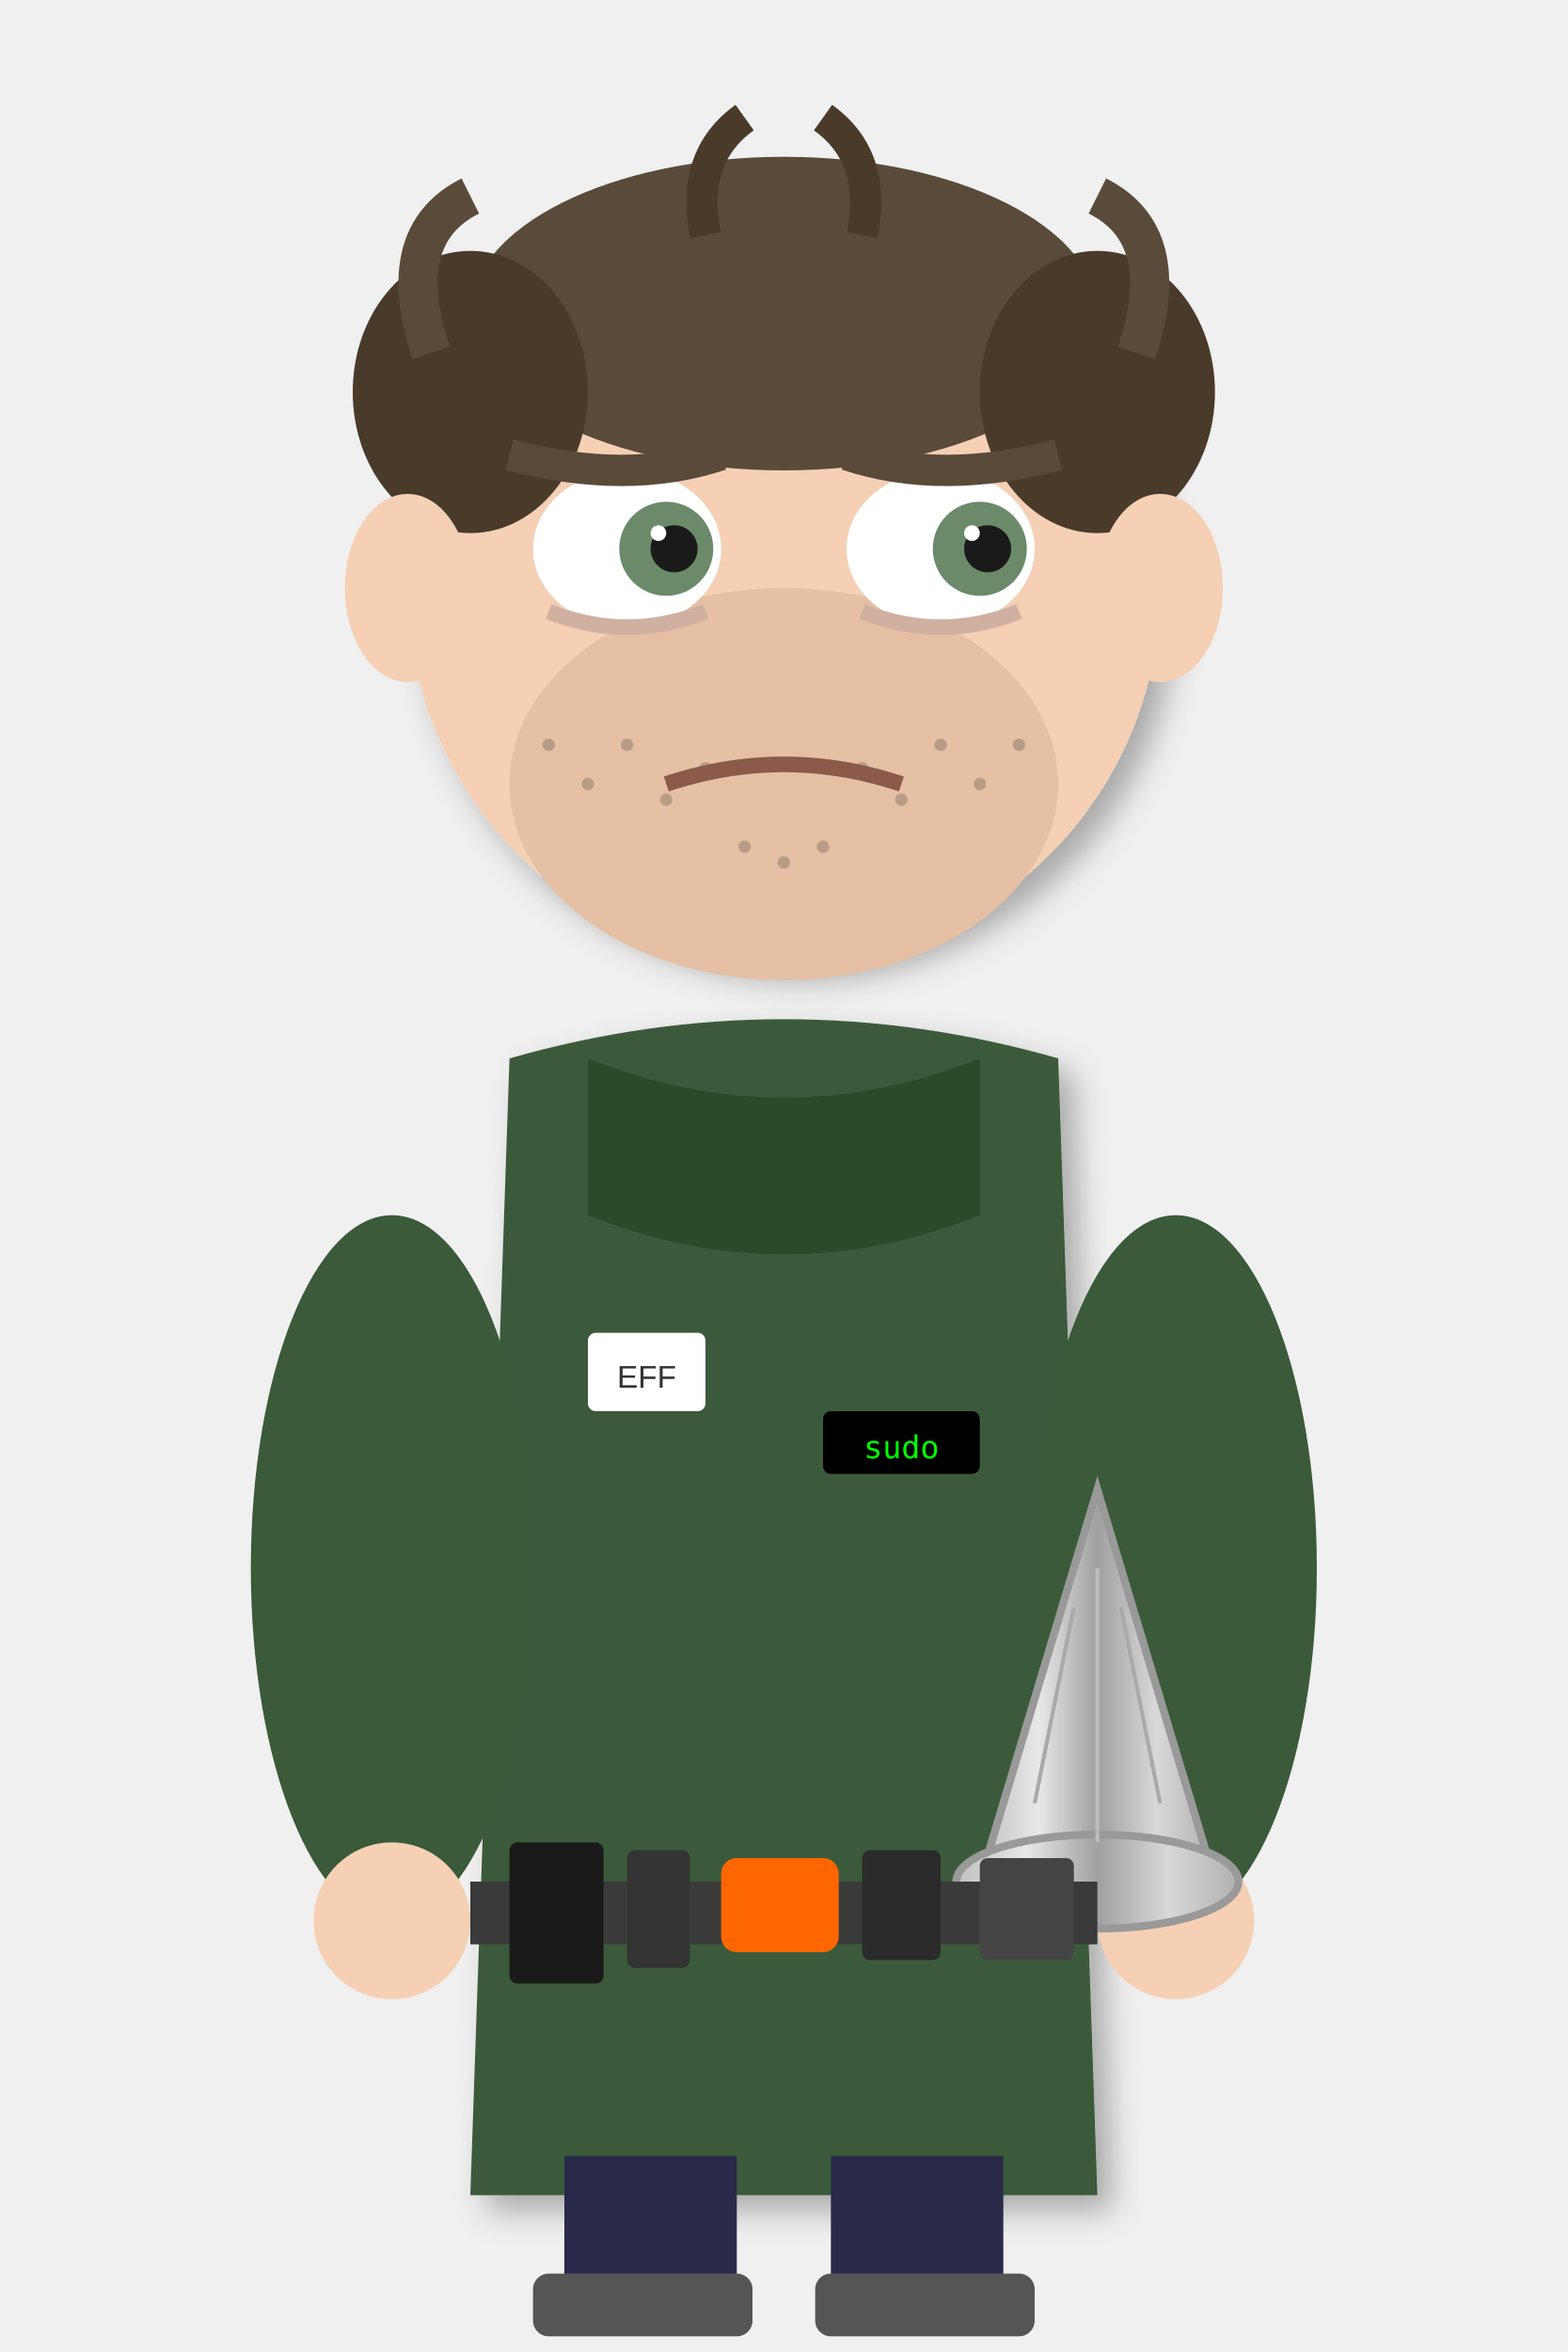
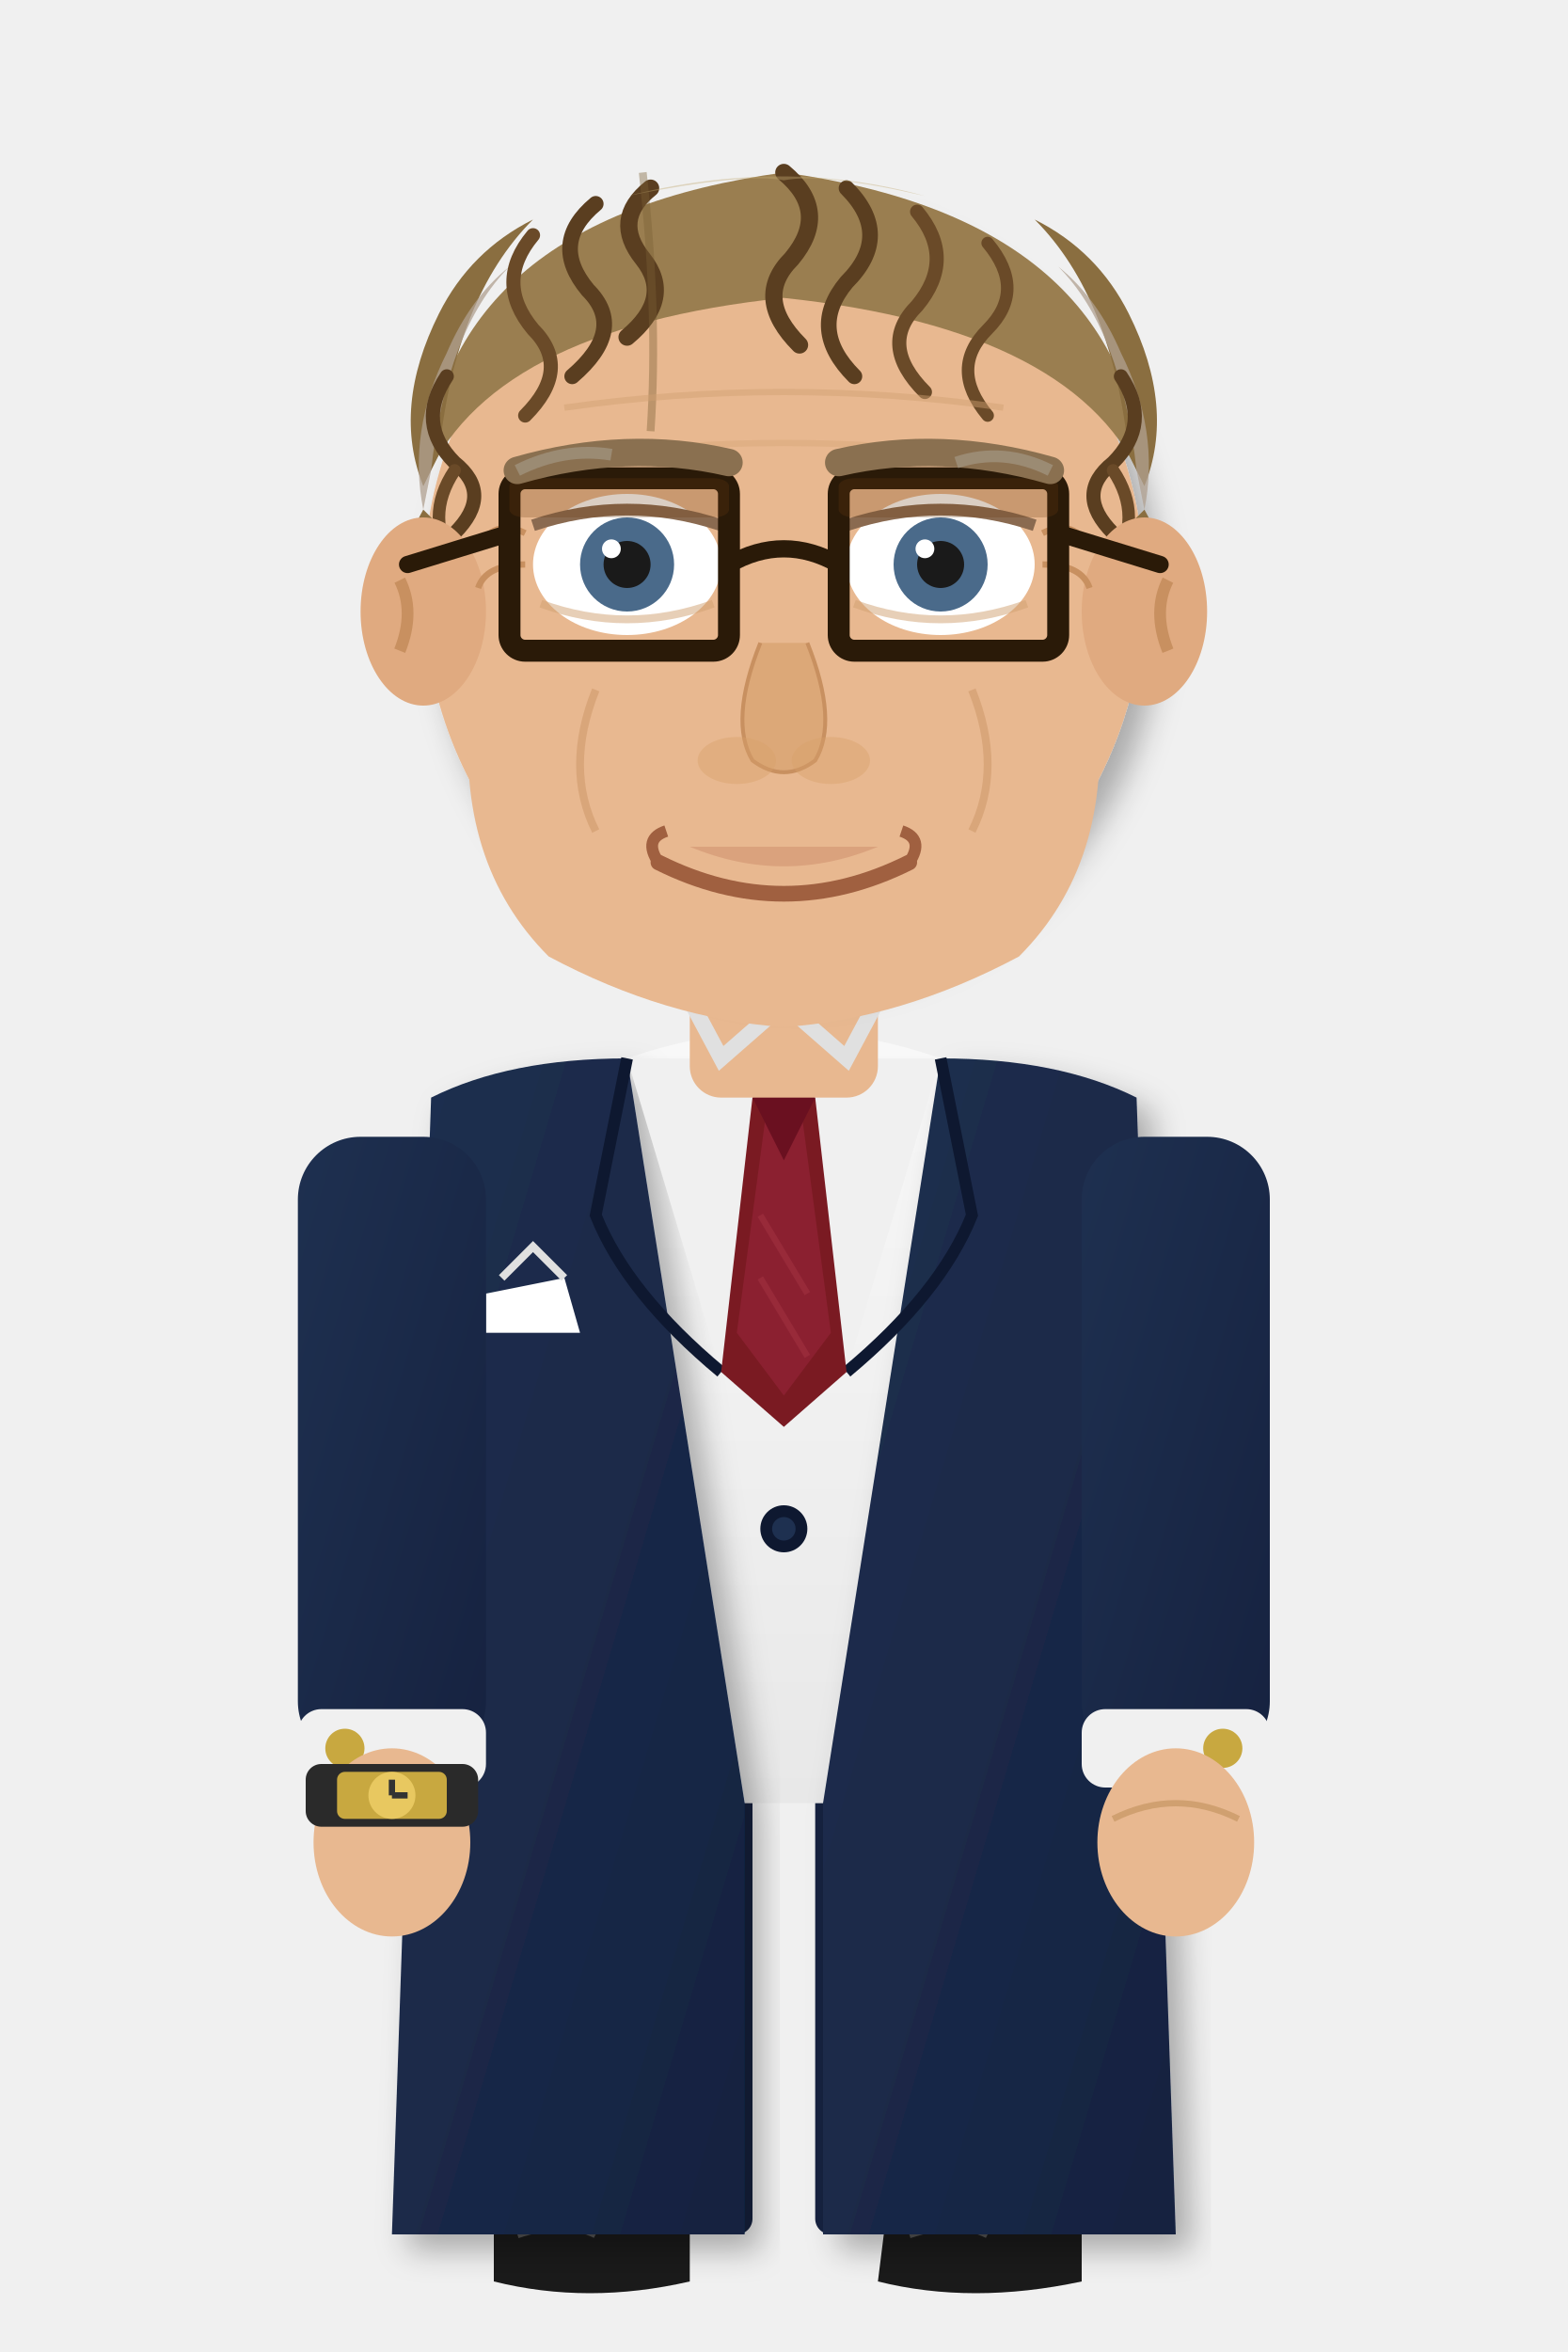
<svg xmlns="http://www.w3.org/2000/svg" viewBox="0 0 200 300">
  <defs>
    <filter id="shadow" x="-10%" y="-10%" width="120%" height="120%">
      <feDropShadow dx="2" dy="2" stdDeviation="2" flood-opacity="0.3" />
    </filter>
-     <linearGradient id="tinfoil" x1="0%" y1="0%" x2="100%" y2="0%">
-       <stop offset="0%" style="stop-color:#c0c0c0" />
-       <stop offset="25%" style="stop-color:#e8e8e8" />
-       <stop offset="50%" style="stop-color:#a0a0a0" />
-       <stop offset="75%" style="stop-color:#d8d8d8" />
-       <stop offset="100%" style="stop-color:#b0b0b0" />
+     <linearGradient id="suitGrad" x1="0%" y1="0%" x2="100%" y2="100%">
+       <stop offset="0%" style="stop-color:#1e3050" />
+       <stop offset="100%" style="stop-color:#162240" />
+     </linearGradient>
+     <linearGradient id="shirtGrad" x1="0%" y1="0%" x2="0%" y2="100%">
+       <stop offset="0%" style="stop-color:#f8f8f8" />
+       <stop offset="100%" style="stop-color:#e8e8e8" />
    </linearGradient>
  </defs>
-   <path d="M65,135 L60,280 L140,280 L135,135 Q100,125 65,135 Z" fill="#3a5a3a" filter="url(#shadow)" />
-   <path d="M75,135 Q100,145 125,135 L125,155 Q100,165 75,155 Z" fill="#2a4a2a" />
-   <rect x="72" y="275" width="22" height="18" fill="#2a2a4a" />
-   <rect x="106" y="275" width="22" height="18" fill="#2a2a4a" />
-   <rect x="68" y="290" width="28" height="8" rx="2" fill="#555" />
-   <rect x="104" y="290" width="28" height="8" rx="2" fill="#555" />
-   <ellipse cx="50" cy="200" rx="18" ry="45" fill="#3a5a3a" />
-   <ellipse cx="150" cy="200" rx="18" ry="45" fill="#3a5a3a" />
-   <circle cx="50" cy="245" r="10" fill="#f5d0b5" />
-   <circle cx="150" cy="245" r="10" fill="#f5d0b5" />
-   <circle cx="100" cy="75" r="48" fill="#f5d0b5" filter="url(#shadow)" />
-   <ellipse cx="100" cy="40" rx="40" ry="20" fill="#5a4a3a" />
-   <ellipse cx="60" cy="50" rx="15" ry="18" fill="#4a3a2a" />
-   <ellipse cx="140" cy="50" rx="15" ry="18" fill="#4a3a2a" />
-   <path d="M55,45 Q50,30 60,25" stroke="#5a4a3a" stroke-width="5" fill="none" />
-   <path d="M145,45 Q150,30 140,25" stroke="#5a4a3a" stroke-width="5" fill="none" />
-   <path d="M90,30 Q88,20 95,15" stroke="#4a3a2a" stroke-width="4" fill="none" />
-   <path d="M110,30 Q112,20 105,15" stroke="#4a3a2a" stroke-width="4" fill="none" />
-   <ellipse cx="100" cy="100" rx="35" ry="25" fill="#e5c0a5" />
-   <g fill="#8a7a6a" opacity="0.5">
-     <circle cx="70" cy="95" r="0.8" />
-     <circle cx="75" cy="100" r="0.8" />
-     <circle cx="80" cy="95" r="0.8" />
-     <circle cx="85" cy="102" r="0.8" />
-     <circle cx="90" cy="98" r="0.8" />
-     <circle cx="110" cy="98" r="0.8" />
-     <circle cx="115" cy="102" r="0.8" />
-     <circle cx="120" cy="95" r="0.8" />
-     <circle cx="125" cy="100" r="0.8" />
-     <circle cx="130" cy="95" r="0.8" />
-     <circle cx="95" cy="108" r="0.8" />
-     <circle cx="100" cy="110" r="0.8" />
-     <circle cx="105" cy="108" r="0.8" />
-   </g>
-   <ellipse cx="52" cy="75" rx="8" ry="12" fill="#f5d0b5" />
-   <ellipse cx="148" cy="75" rx="8" ry="12" fill="#f5d0b5" />
-   <ellipse cx="80" cy="70" rx="12" ry="10" fill="#fff" />
-   <ellipse cx="120" cy="70" rx="12" ry="10" fill="#fff" />
-   <circle cx="85" cy="70" r="6" fill="#6a8a6a" />
-   <circle cx="125" cy="70" r="6" fill="#6a8a6a" />
-   <circle cx="86" cy="70" r="3" fill="#1a1a1a" />
-   <circle cx="126" cy="70" r="3" fill="#1a1a1a" />
-   <circle cx="84" cy="68" r="1" fill="#fff" />
-   <circle cx="124" cy="68" r="1" fill="#fff" />
-   <path d="M70,78 Q80,82 90,78" stroke="#d0b0a0" stroke-width="2" fill="none" />
-   <path d="M110,78 Q120,82 130,78" stroke="#d0b0a0" stroke-width="2" fill="none" />
-   <path d="M65,58 Q80,62 92,58" stroke="#5a4a3a" stroke-width="4" fill="none" />
-   <path d="M108,58 Q120,62 135,58" stroke="#5a4a3a" stroke-width="4" fill="none" />
-   <ellipse cx="100" cy="85" rx="5" ry="7" fill="#e5c0a5" />
-   <path d="M85,100 Q100,95 115,100" stroke="#8b5a4a" stroke-width="2" fill="none" />
-   <g transform="translate(140, 200)">
-     <path d="M-15,40 L0,-10 L15,40 Z" fill="url(#tinfoil)" stroke="#999" stroke-width="1" />
-     <ellipse cx="0" cy="40" rx="18" ry="6" fill="url(#tinfoil)" stroke="#999" stroke-width="1" />
-     <line x1="-8" y1="30" x2="-3" y2="5" stroke="#aaa" stroke-width="0.5" />
-     <line x1="8" y1="30" x2="3" y2="5" stroke="#aaa" stroke-width="0.5" />
-     <line x1="0" y1="35" x2="0" y2="0" stroke="#bbb" stroke-width="0.5" />
-   </g>
-   <rect x="60" y="240" width="80" height="8" fill="#3a3a3a" />
-   <rect x="65" y="235" width="12" height="18" fill="#1a1a1a" rx="1" />
-   <rect x="80" y="236" width="8" height="15" fill="#333" rx="1" />
-   <rect x="92" y="237" width="15" height="12" fill="#ff6600" rx="2" />
-   <rect x="110" y="236" width="10" height="14" fill="#2a2a2a" rx="1" />
-   <rect x="125" y="237" width="12" height="13" fill="#444" rx="1" />
-   <g transform="translate(75, 170)">
-     <rect x="0" y="0" width="15" height="10" fill="#fff" rx="1" />
-     <text x="7.5" y="7" text-anchor="middle" font-family="Arial" font-size="4" fill="#333">EFF</text>
-   </g>
-   <g transform="translate(105, 180)">
-     <rect x="0" y="0" width="20" height="8" fill="#000" rx="1" />
-     <text x="10" y="6" text-anchor="middle" font-family="monospace" font-size="4" fill="#0f0">sudo</text>
-   </g>
+   <rect x="68" y="225" width="28" height="60" rx="2" fill="#162240" />
+   <rect x="104" y="225" width="28" height="60" rx="2" fill="#162240" />
+   <line x1="82" y1="230" x2="82" y2="285" stroke="#0e1830" stroke-width="1" />
+   <line x1="118" y1="230" x2="118" y2="285" stroke="#0e1830" stroke-width="1" />
+   <path d="M63,283 Q82,280 88,283 L88,291 Q75,294 63,291 Z" fill="#1a1a1a" />
+   <path d="M113,283 Q130,280 138,283 L138,291 Q124,294 112,291 Z" fill="#1a1a1a" />
+   <path d="M66,285 Q72,283 76,285" stroke="#555" stroke-width="1" fill="none" />
+   <path d="M116,285 Q122,283 126,285" stroke="#555" stroke-width="1" fill="none" />
+   <path d="M80,135 L78,230 L122,230 L120,135 Q100,128 80,135 Z" fill="url(#shirtGrad)" />
+   <path d="M55,140 L50,285 L95,285 L95,230 L80,135 Q65,135 55,140 Z" fill="url(#suitGrad)" filter="url(#shadow)" />
+   <path d="M145,140 L150,285 L105,285 L105,230 L120,135 Q135,135 145,140 Z" fill="url(#suitGrad)" filter="url(#shadow)" />
+   <path d="M80,135 L92,175 L100,160 L100,135 Z" fill="#f0f0f0" />
+   <path d="M120,135 L108,175 L100,160 L100,135 Z" fill="#f0f0f0" />
+   <path d="M80,135 L76,155 Q80,165 92,175" stroke="#0e1830" stroke-width="1.5" fill="none" />
+   <path d="M120,135 L124,155 Q120,165 108,175" stroke="#0e1830" stroke-width="1.5" fill="none" />
+   <path d="M96,140 L92,175 L100,182 L108,175 L104,140 Z" fill="#7a1a22" />
+   <path d="M98,140 L94,170 L100,178 L106,170 L102,140 Z" fill="#8b2030" />
+   <path d="M96,140 L100,148 L104,140 Q100,136 96,140 Z" fill="#6a1020" />
+   <line x1="97" y1="155" x2="103" y2="165" stroke="#a03040" stroke-width="0.8" opacity="0.6" />
+   <line x1="97" y1="163" x2="103" y2="173" stroke="#a03040" stroke-width="0.8" opacity="0.6" />
+   <circle cx="100" cy="195" r="3" fill="#0e1830" />
+   <circle cx="100" cy="195" r="1.5" fill="#1e3050" />
+   <path d="M62,165 L72,163 L74,170 L62,170 Z" fill="#ffffff" />
+   <path d="M64,163 L68,159 L72,163" stroke="#e0e0e0" stroke-width="1" fill="none" />
+   <rect x="38" y="145" width="24" height="80" rx="8" fill="url(#suitGrad)" />
+   <rect x="138" y="145" width="24" height="80" rx="8" fill="url(#suitGrad)" />
+   <rect x="38" y="218" width="24" height="10" rx="3" fill="#f0f0f0" />
+   <rect x="138" y="218" width="24" height="10" rx="3" fill="#f0f0f0" />
+   <circle cx="44" cy="223" r="2.5" fill="#c8a840" />
+   <circle cx="156" cy="223" r="2.5" fill="#c8a840" />
+   <ellipse cx="50" cy="235" rx="10" ry="12" fill="#e8b890" />
+   <ellipse cx="150" cy="235" rx="10" ry="12" fill="#e8b890" />
+   <path d="M42,232 Q50,228 58,232" stroke="#d0a070" stroke-width="0.8" fill="none" />
+   <path d="M142,232 Q150,228 158,232" stroke="#d0a070" stroke-width="0.8" fill="none" />
+   <rect x="39" y="225" width="22" height="8" rx="2" fill="#2a2a2a" />
+   <rect x="43" y="226" width="14" height="6" rx="1" fill="#c8a840" />
+   <circle cx="50" cy="229" r="3" fill="#e8c860" />
+   <line x1="50" y1="227" x2="50" y2="229" stroke="#333" stroke-width="0.8" />
+   <line x1="50" y1="229" x2="52" y2="229" stroke="#333" stroke-width="0.8" />
+   <rect x="88" y="115" width="24" height="25" rx="4" fill="#e8b890" />
+   <path d="M84,120 L92,135 L100,128 L108,135 L116,120" stroke="#e0e0e0" stroke-width="2" fill="none" />
+   <ellipse cx="100" cy="75" rx="46" ry="50" fill="#e8b890" filter="url(#shadow)" />
+   <path d="M60,90 Q58,110 70,122 Q85,130 100,131 Q115,130 130,122 Q142,110 140,90" fill="#e8b890" />
+   <path d="M54,62 Q56,28 100,22 Q144,28 146,62 Q138,42 100,38 Q62,42 54,62 Z" fill="#9a7e50" />
+   <path d="M54,62 Q50,52 56,40 Q60,32 68,28 Q58,38 56,58 Z" fill="#8a6e40" />
+   <path d="M146,62 Q150,52 144,40 Q140,32 132,28 Q142,38 144,58 Z" fill="#8a6e40" />
+   <path d="M54,65 Q52,55 57,45 Q60,38 65,34 Q57,42 55,60 Z" fill="#b0a090" opacity="0.75" />
+   <path d="M146,65 Q148,55 143,45 Q140,38 135,34 Q143,42 145,60 Z" fill="#b0a090" opacity="0.75" />
+   <path d="M83,24 Q78,28 82,33 Q86,38 80,43" stroke="#5a3e20" stroke-width="2.2" fill="none" stroke-linecap="round" />
+   <path d="M76,26 Q70,31 75,37 Q80,42 73,48" stroke="#5a3e20" stroke-width="2" fill="none" stroke-linecap="round" />
+   <path d="M68,30 Q63,36 68,42 Q73,47 67,53" stroke="#6a4a28" stroke-width="1.8" fill="none" stroke-linecap="round" />
+   <path d="M100,22 Q106,27 101,33 Q96,38 102,44" stroke="#5a3e20" stroke-width="2.2" fill="none" stroke-linecap="round" />
+   <path d="M108,24 Q114,30 108,36 Q103,42 109,48" stroke="#5a3e20" stroke-width="2" fill="none" stroke-linecap="round" />
+   <path d="M117,27 Q122,33 117,39 Q112,44 118,50" stroke="#6a4a28" stroke-width="1.8" fill="none" stroke-linecap="round" />
+   <path d="M126,31 Q131,37 126,42 Q121,47 126,53" stroke="#6a4a28" stroke-width="1.6" fill="none" stroke-linecap="round" />
+   <path d="M57,48 Q53,54 58,59 Q63,63 58,68" stroke="#5a3e20" stroke-width="1.8" fill="none" stroke-linecap="round" />
+   <path d="M58,60 Q54,66 58,72 Q62,77 57,82" stroke="#6a4a28" stroke-width="1.6" fill="none" stroke-linecap="round" />
+   <path d="M143,48 Q147,54 142,59 Q137,63 142,68" stroke="#5a3e20" stroke-width="1.8" fill="none" stroke-linecap="round" />
+   <path d="M142,60 Q146,66 142,72 Q138,77 143,82" stroke="#6a4a28" stroke-width="1.6" fill="none" stroke-linecap="round" />
+   <path d="M80,25 Q100,20 118,25 Q105,22 100,23 Q95,22 80,25 Z" fill="#c0a870" opacity="0.4" />
+   <path d="M54,65 Q50,72 52,82 Q56,88 60,85 Q56,75 57,68 Z" fill="#8a6e40" />
+   <path d="M146,65 Q150,72 148,82 Q144,88 140,85 Q144,75 143,68 Z" fill="#8a6e40" />
+   <path d="M82,22 Q84,40 83,55" stroke="#7a6035" stroke-width="1" fill="none" opacity="0.4" />
+   <ellipse cx="54" cy="78" rx="8" ry="12" fill="#e0aa80" />
+   <ellipse cx="146" cy="78" rx="8" ry="12" fill="#e0aa80" />
+   <path d="M51,74 Q53,78 51,83" stroke="#c89060" stroke-width="1.5" fill="none" />
+   <path d="M149,74 Q147,78 149,83" stroke="#c89060" stroke-width="1.5" fill="none" />
+   <path d="M72,52 Q100,48 128,52" stroke="#d0a070" stroke-width="0.8" fill="none" opacity="0.45" />
+   <path d="M76,58 Q100,55 124,58" stroke="#d0a070" stroke-width="0.8" fill="none" opacity="0.35" />
+   <path d="M133,68 Q137,66 139,70" stroke="#c89060" stroke-width="0.8" fill="none" />
+   <path d="M133,72 Q138,72 139,75" stroke="#c89060" stroke-width="0.8" fill="none" />
+   <path d="M67,68 Q63,66 61,70" stroke="#c89060" stroke-width="0.8" fill="none" />
+   <path d="M67,72 Q62,72 61,75" stroke="#c89060" stroke-width="0.8" fill="none" />
+   <path d="M76,88 Q72,98 76,106" stroke="#c89060" stroke-width="1" fill="none" opacity="0.45" />
+   <path d="M124,88 Q128,98 124,106" stroke="#c89060" stroke-width="1" fill="none" opacity="0.45" />
+   <ellipse cx="80" cy="72" rx="12" ry="9" fill="#fff" />
+   <ellipse cx="120" cy="72" rx="12" ry="9" fill="#fff" />
+   <circle cx="80" cy="72" r="6" fill="#4a6a8a" />
+   <circle cx="120" cy="72" r="6" fill="#4a6a8a" />
+   <circle cx="80" cy="72" r="3" fill="#1a1a1a" />
+   <circle cx="120" cy="72" r="3" fill="#1a1a1a" />
+   <circle cx="78" cy="70" r="1.2" fill="#ffffff" />
+   <circle cx="118" cy="70" r="1.2" fill="#ffffff" />
+   <path d="M68,67 Q80,63 92,67" stroke="#8a6a50" stroke-width="1.5" fill="none" />
+   <path d="M108,67 Q120,63 132,67" stroke="#8a6a50" stroke-width="1.5" fill="none" />
+   <path d="M69,77 Q80,81 91,77" stroke="#d0a070" stroke-width="1" fill="none" opacity="0.5" />
+   <path d="M109,77 Q120,81 131,77" stroke="#d0a070" stroke-width="1" fill="none" opacity="0.5" />
+   <rect x="65" y="61" width="28" height="22" rx="2" ry="2" fill="none" stroke="#2a1a08" stroke-width="2.8" />
+   <rect x="107" y="61" width="28" height="22" rx="2" ry="2" fill="none" stroke="#2a1a08" stroke-width="2.8" />
+   <path d="M93,72 Q100,68 107,72" stroke="#2a1a08" stroke-width="2.2" fill="none" />
+   <line x1="65" y1="68" x2="52" y2="72" stroke="#2a1a08" stroke-width="2.2" stroke-linecap="round" />
+   <line x1="135" y1="68" x2="148" y2="72" stroke="#2a1a08" stroke-width="2.2" stroke-linecap="round" />
+   <rect x="65" y="61" width="28" height="5" rx="2" ry="1" fill="#6a3a10" opacity="0.25" />
+   <rect x="107" y="61" width="28" height="5" rx="2" ry="1" fill="#6a3a10" opacity="0.25" />
+ 
+  (well-groomed, greying) ===== --&gt;
+   <path d="M66,60 Q80,56 93,59" stroke="#8a7050" stroke-width="3.5" fill="none" stroke-linecap="round" />
+   <path d="M107,59 Q120,56 134,60" stroke="#8a7050" stroke-width="3.5" fill="none" stroke-linecap="round" />
+   <path d="M66,60 Q72,57 78,58" stroke="#aaa090" stroke-width="1.5" fill="none" opacity="0.55" />
+   <path d="M122,59 Q128,57 134,60" stroke="#aaa090" stroke-width="1.5" fill="none" opacity="0.55" />
+   <path d="M97,82 Q93,92 96,97 Q100,100 104,97 Q107,92 103,82" fill="#dca878" stroke="#c89060" stroke-width="0.5" />
+   <ellipse cx="94" cy="97" rx="5" ry="3" fill="#d8a068" opacity="0.4" />
+   <ellipse cx="106" cy="97" rx="5" ry="3" fill="#d8a068" opacity="0.4" />
+   <path d="M84,110 Q100,118 116,110" stroke="#a06040" stroke-width="2" fill="none" stroke-linecap="round" />
+   <path d="M84,110 Q82,107 85,106" stroke="#a06040" stroke-width="1.5" fill="none" />
+   <path d="M116,110 Q118,107 115,106" stroke="#a06040" stroke-width="1.5" fill="none" />
+   <path d="M88,108 Q100,113 112,108" fill="#c07858" opacity="0.35" />
</svg>
